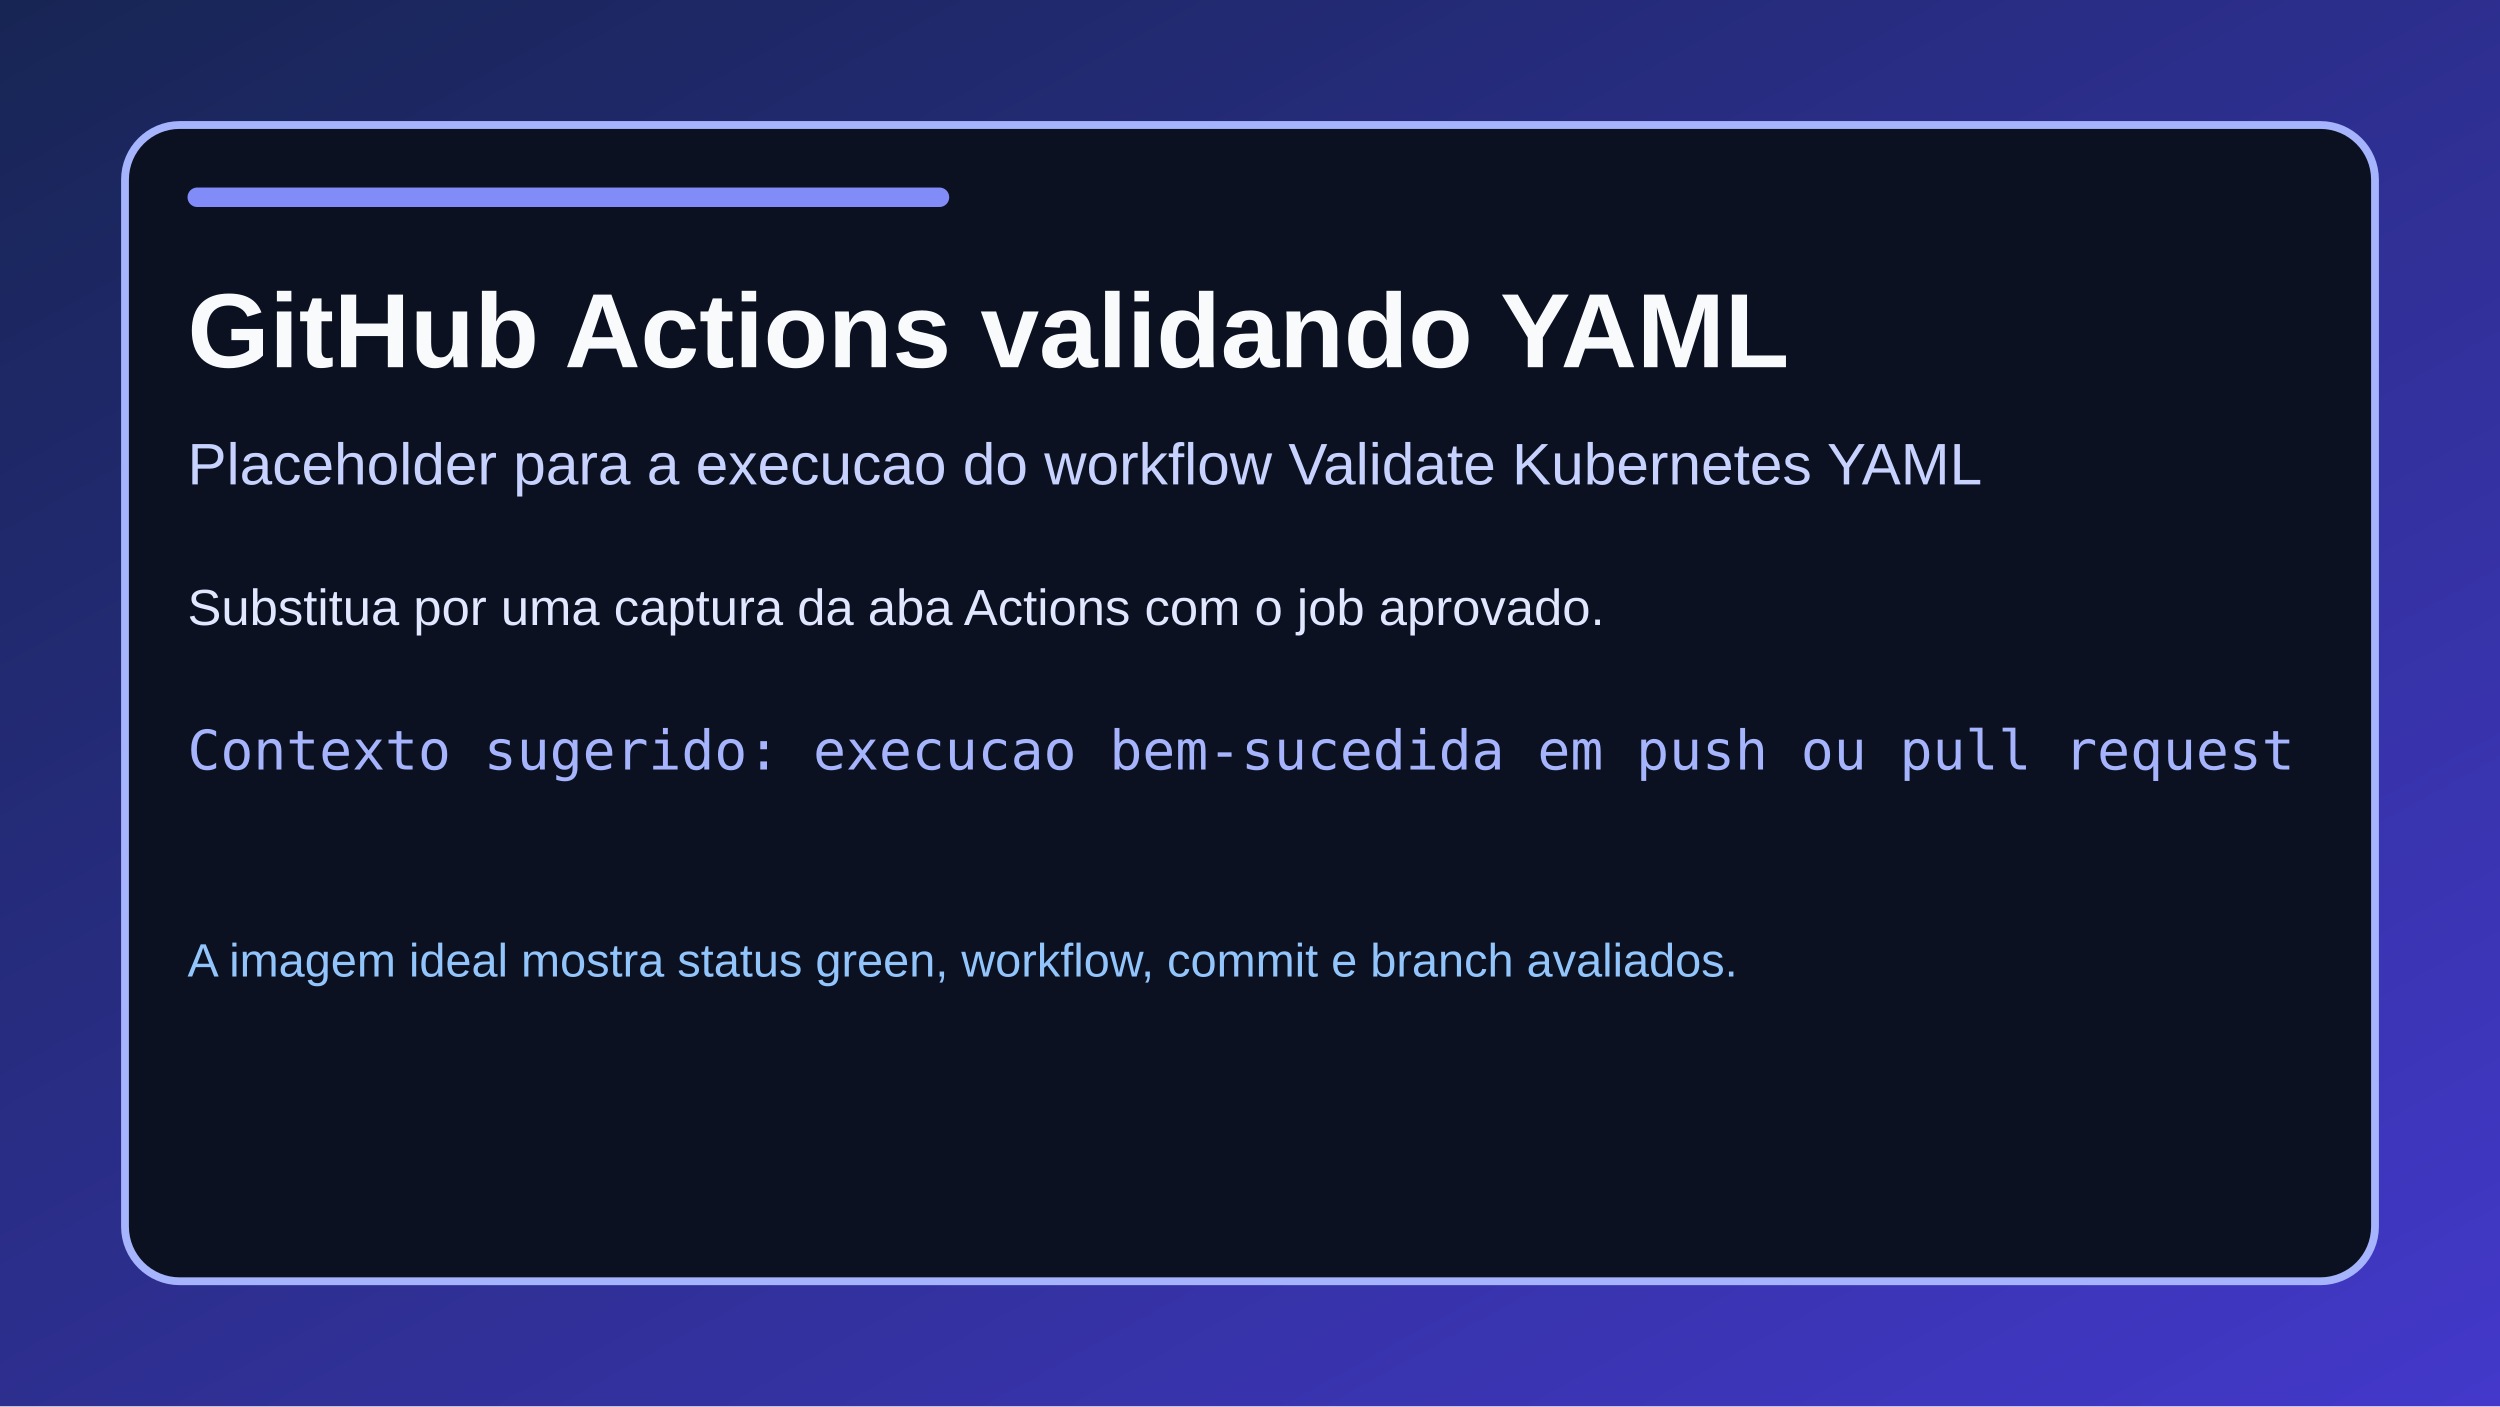
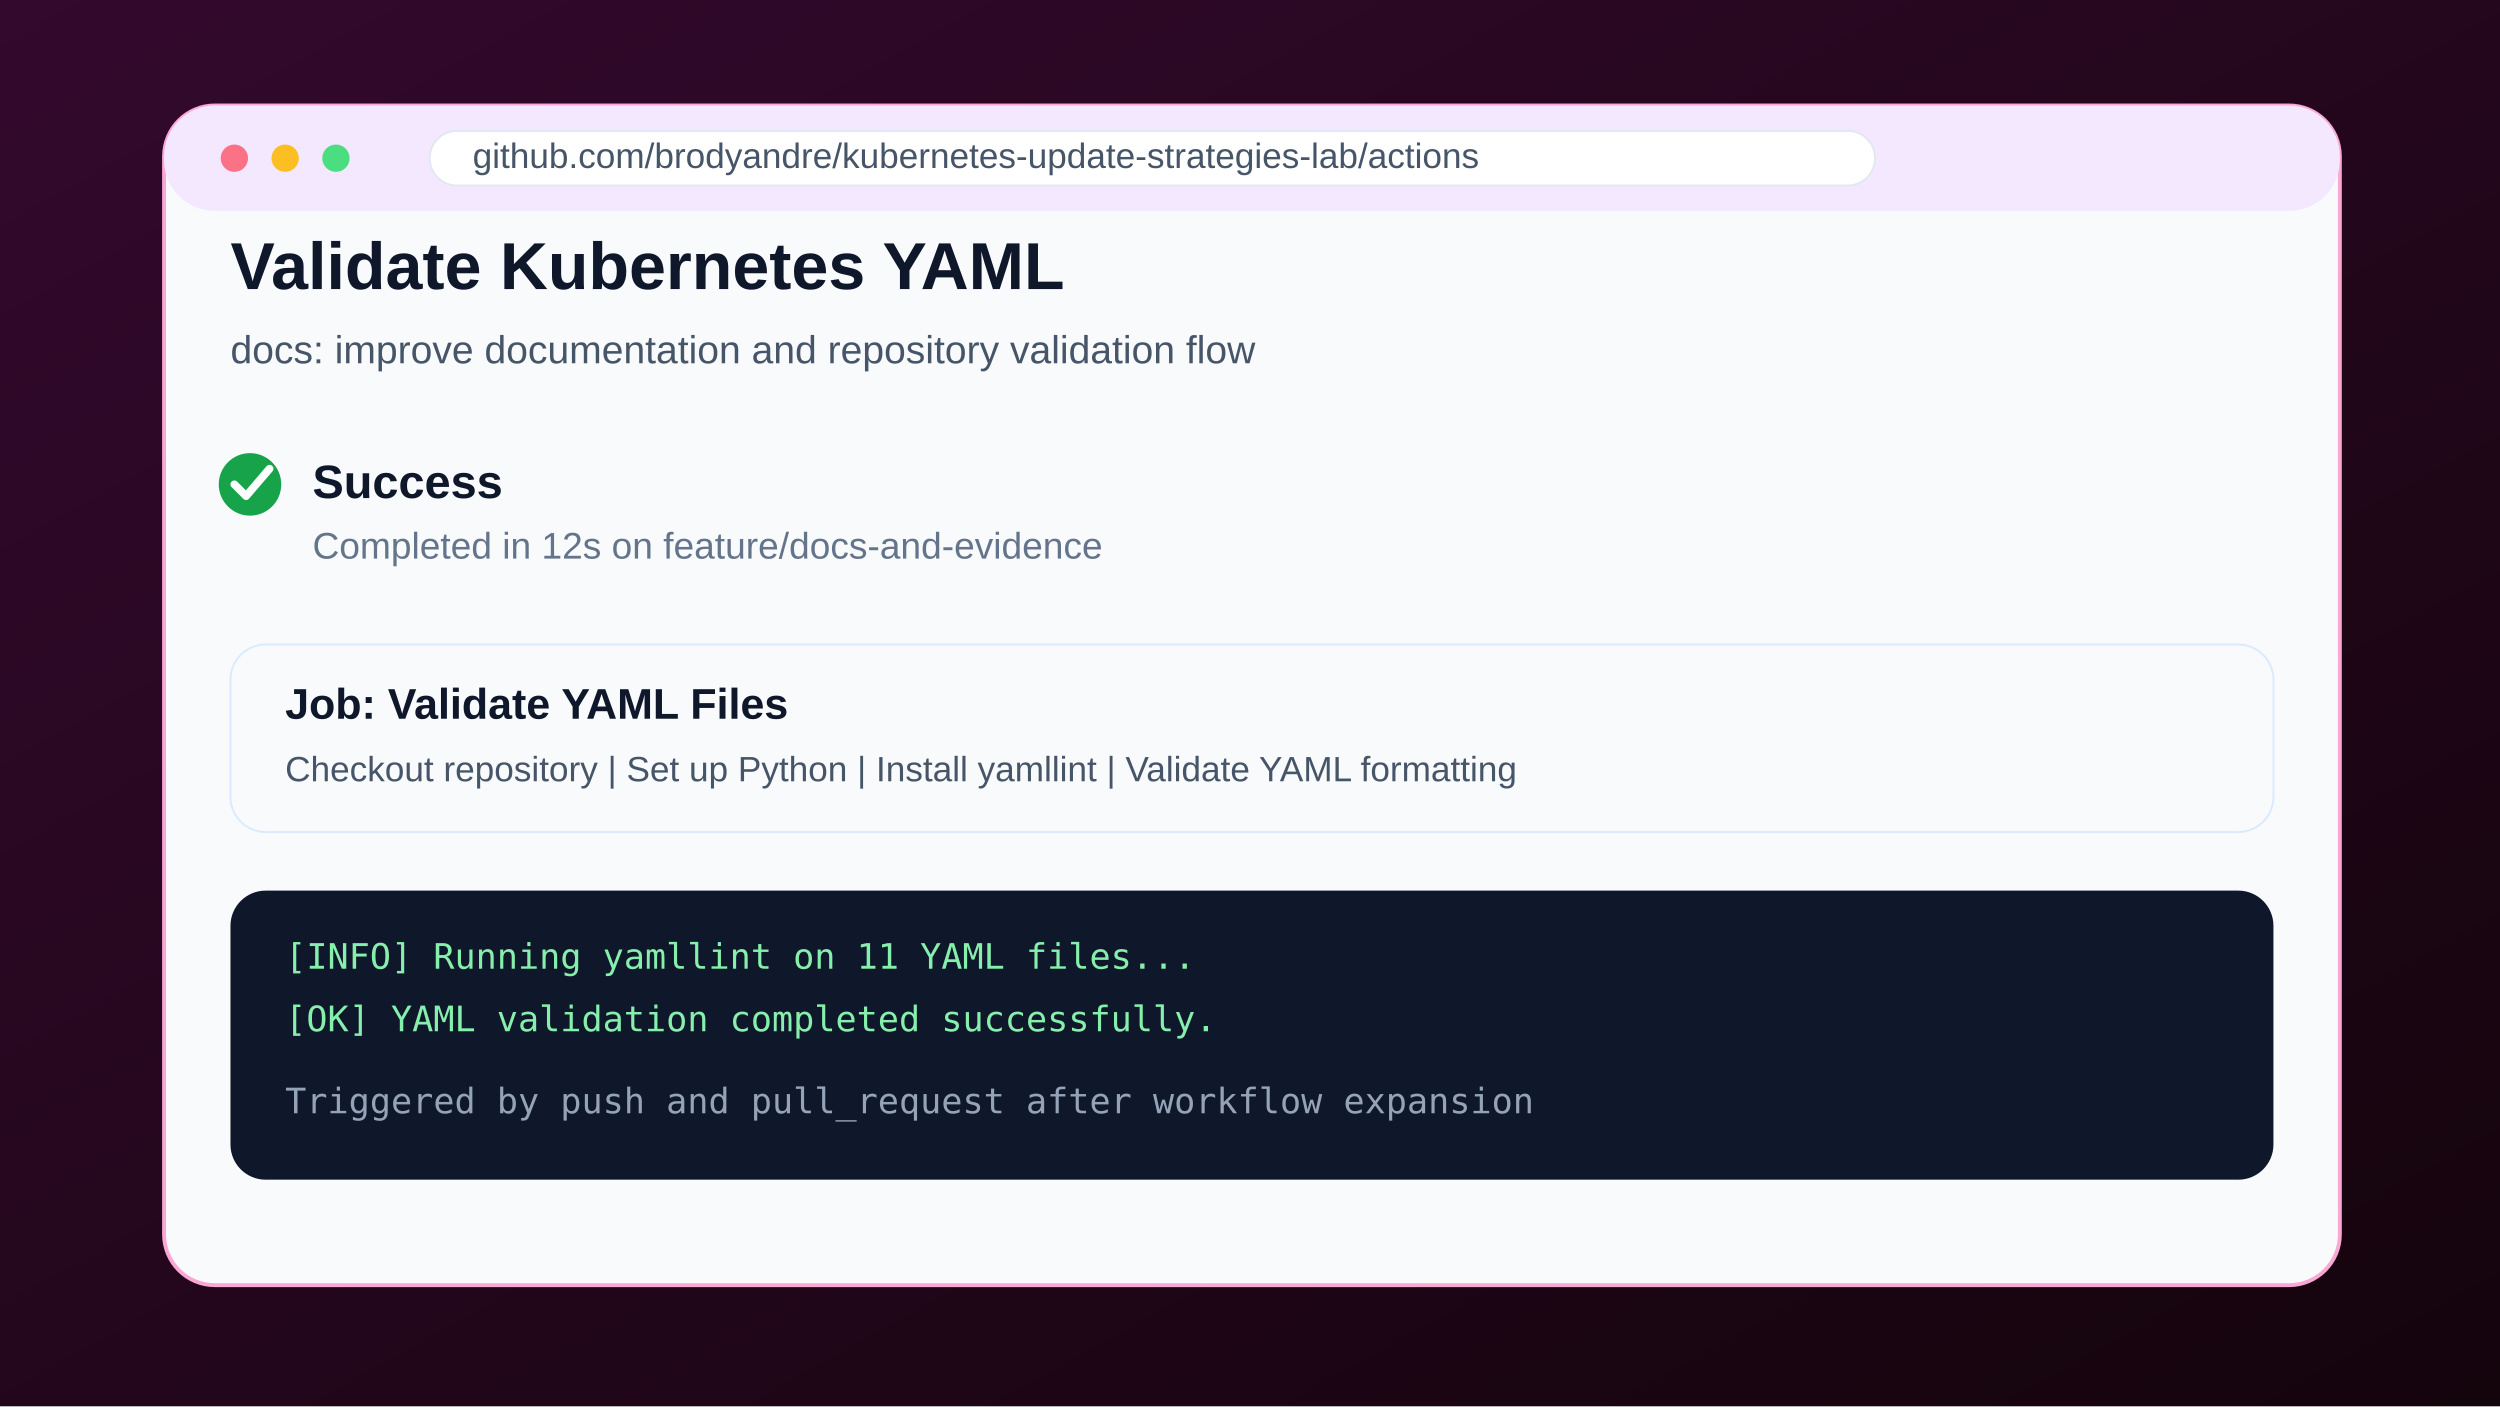
<svg xmlns="http://www.w3.org/2000/svg" width="1280" height="720" viewBox="0 0 1280 720" role="img" aria-labelledby="title desc">
  <defs>
    <linearGradient id="bg" x1="0" x2="1" y1="0" y2="1">
-       <stop offset="0%" stop-color="#172554" />
-       <stop offset="100%" stop-color="#4338ca" />
+       <stop offset="0%" stop-color="#33092d" />
+       <stop offset="100%" stop-color="#14040c" />
    </linearGradient>
  </defs>
  <rect width="1280" height="720" fill="url(#bg)" />
-   <rect x="64" y="64" width="1152" height="592" rx="28" fill="#0b1120" stroke="#a5b4fc" stroke-width="4" />
-   <rect x="96" y="96" width="390" height="10" rx="5" fill="#818cf8" />
-   <text x="96" y="188" fill="#f8fafc" font-family="Segoe UI, Arial, sans-serif" font-size="54" font-weight="700">GitHub Actions validando YAML</text>
-   <text x="96" y="248" fill="#c7d2fe" font-family="Segoe UI, Arial, sans-serif" font-size="30">Placeholder para a execucao do workflow Validate Kubernetes YAML</text>
-   <text x="96" y="320" fill="#e0e7ff" font-family="Segoe UI, Arial, sans-serif" font-size="26">Substitua por uma captura da aba Actions com o job aprovado.</text>
-   <text x="96" y="394" fill="#a5b4fc" font-family="Consolas, Monaco, monospace" font-size="28">Contexto sugerido: execucao bem-sucedida em push ou pull request</text>
-   <text x="96" y="500" fill="#93c5fd" font-family="Segoe UI, Arial, sans-serif" font-size="24">A imagem ideal mostra status green, workflow, commit e branch avaliados.</text>
+   <rect x="94" y="66" width="1096" height="588" rx="28" fill="#000000" opacity="0.26" />
+   <rect x="84" y="54" width="1114" height="604" rx="26" fill="#f8fafc" stroke="#f9a8d4" stroke-width="2" />
+   <rect x="84" y="54" width="1114" height="54" rx="26" fill="#f3e8ff" />
+   <circle cx="120" cy="81" r="7" fill="#fb7185" />
+   <circle cx="146" cy="81" r="7" fill="#fbbf24" />
+   <circle cx="172" cy="81" r="7" fill="#4ade80" />
+   <rect x="220" y="67" width="740" height="28" rx="14" fill="#ffffff" stroke="#e2e8f0" />
+   <text x="242" y="86" fill="#475569" font-family="Segoe UI, Arial, sans-serif" font-size="18">github.com/brodyandre/kubernetes-update-strategies-lab/actions</text>
+   <text x="118" y="148" fill="#0f172a" font-family="Segoe UI, Arial, sans-serif" font-size="34" font-weight="700">Validate Kubernetes YAML</text>
+   <text x="118" y="186" fill="#475569" font-family="Segoe UI, Arial, sans-serif" font-size="20">docs: improve documentation and repository validation flow</text>
+   <circle cx="128" cy="248" r="16" fill="#16a34a" />
+   <path d="M120 248 l6 6 l12 -14" fill="none" stroke="#ffffff" stroke-width="4" stroke-linecap="round" stroke-linejoin="round" />
+   <text x="160" y="255" fill="#0f172a" font-family="Segoe UI, Arial, sans-serif" font-size="24" font-weight="700">Success</text>
+   <text x="160" y="286" fill="#64748b" font-family="Segoe UI, Arial, sans-serif" font-size="19">Completed in 12s on feature/docs-and-evidence</text>
+   <rect x="118" y="330" width="1046" height="96" rx="18" fill="#f8fafc" stroke="#dbeafe" />
+   <text x="146" y="368" fill="#0f172a" font-family="Segoe UI, Arial, sans-serif" font-size="22" font-weight="700">Job: Validate YAML Files</text>
+   <text x="146" y="400" fill="#475569" font-family="Segoe UI, Arial, sans-serif" font-size="18">Checkout repository  |  Set up Python  |  Install yamllint  |  Validate YAML formatting</text>
+   <rect x="118" y="456" width="1046" height="148" rx="18" fill="#0f172a" />
+   <g font-family="Cascadia Code, Consolas, monospace" font-size="18">
+     <text x="146" y="496" fill="#86efac">[INFO] Running yamllint on 11 YAML files...</text>
+     <text x="146" y="528" fill="#86efac">[OK] YAML validation completed successfully.</text>
+     <text x="146" y="570" fill="#94a3b8">Triggered by push and pull_request after workflow expansion</text>
+   </g>
</svg>
